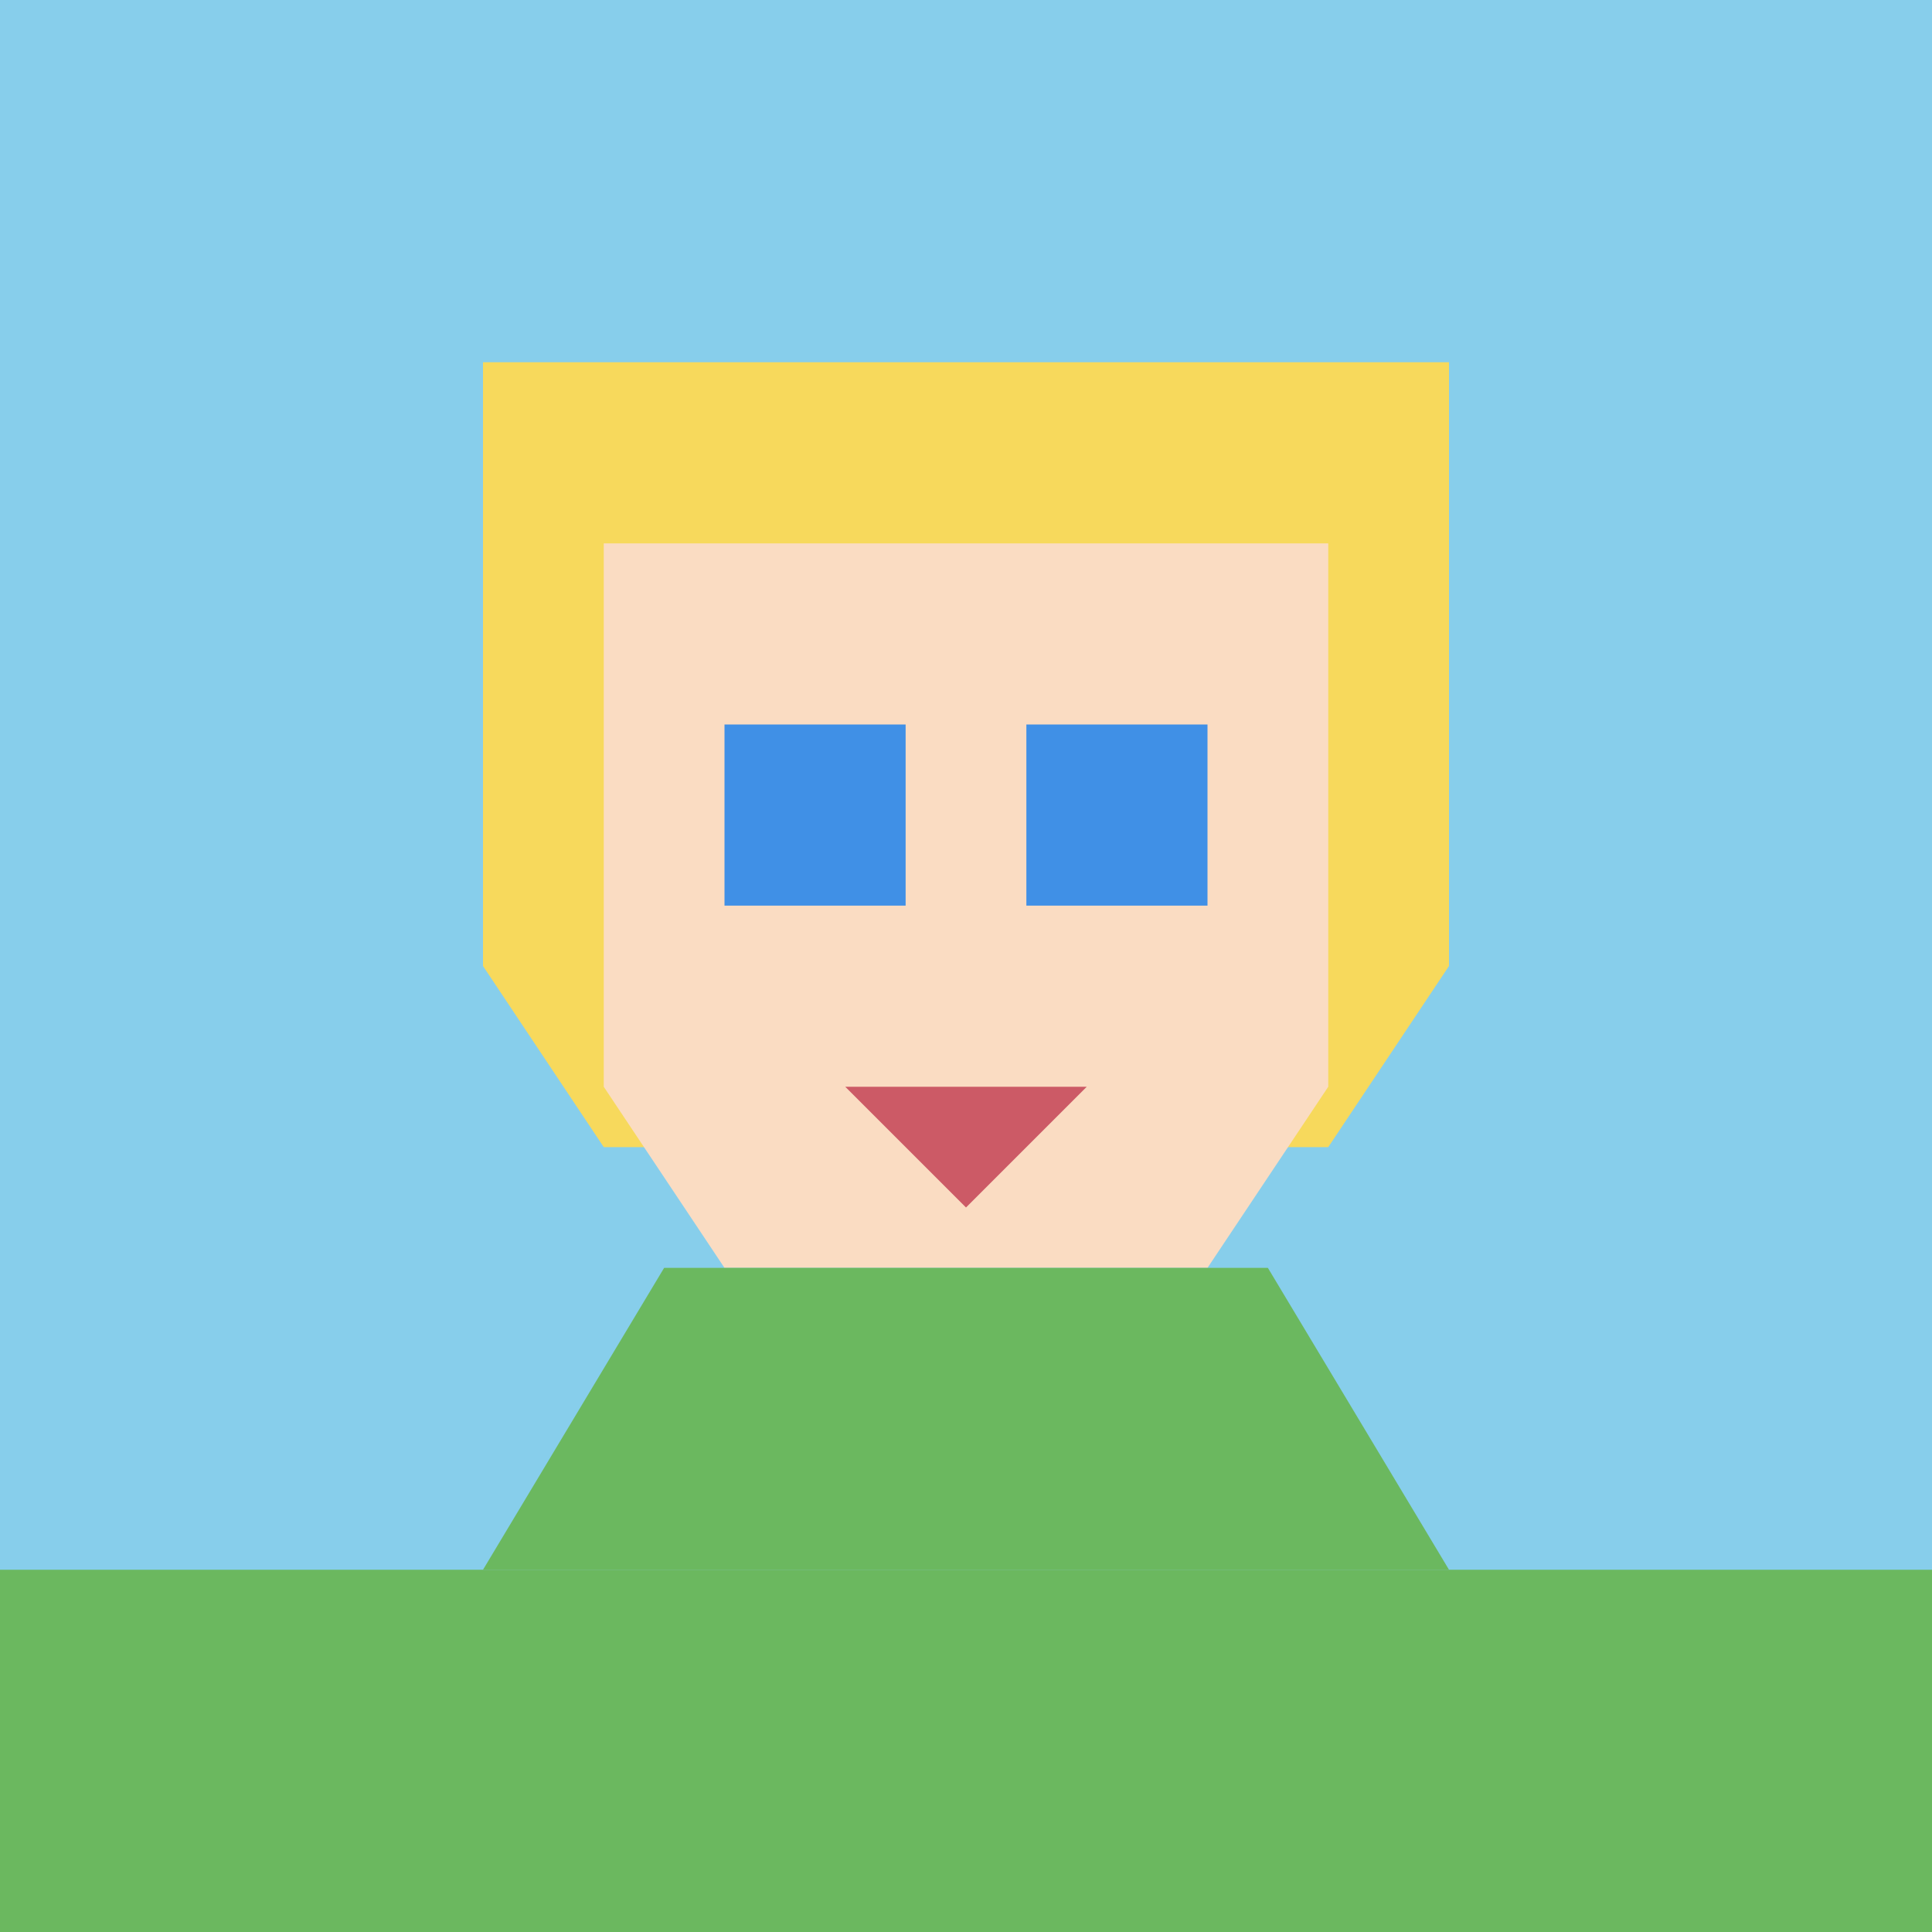
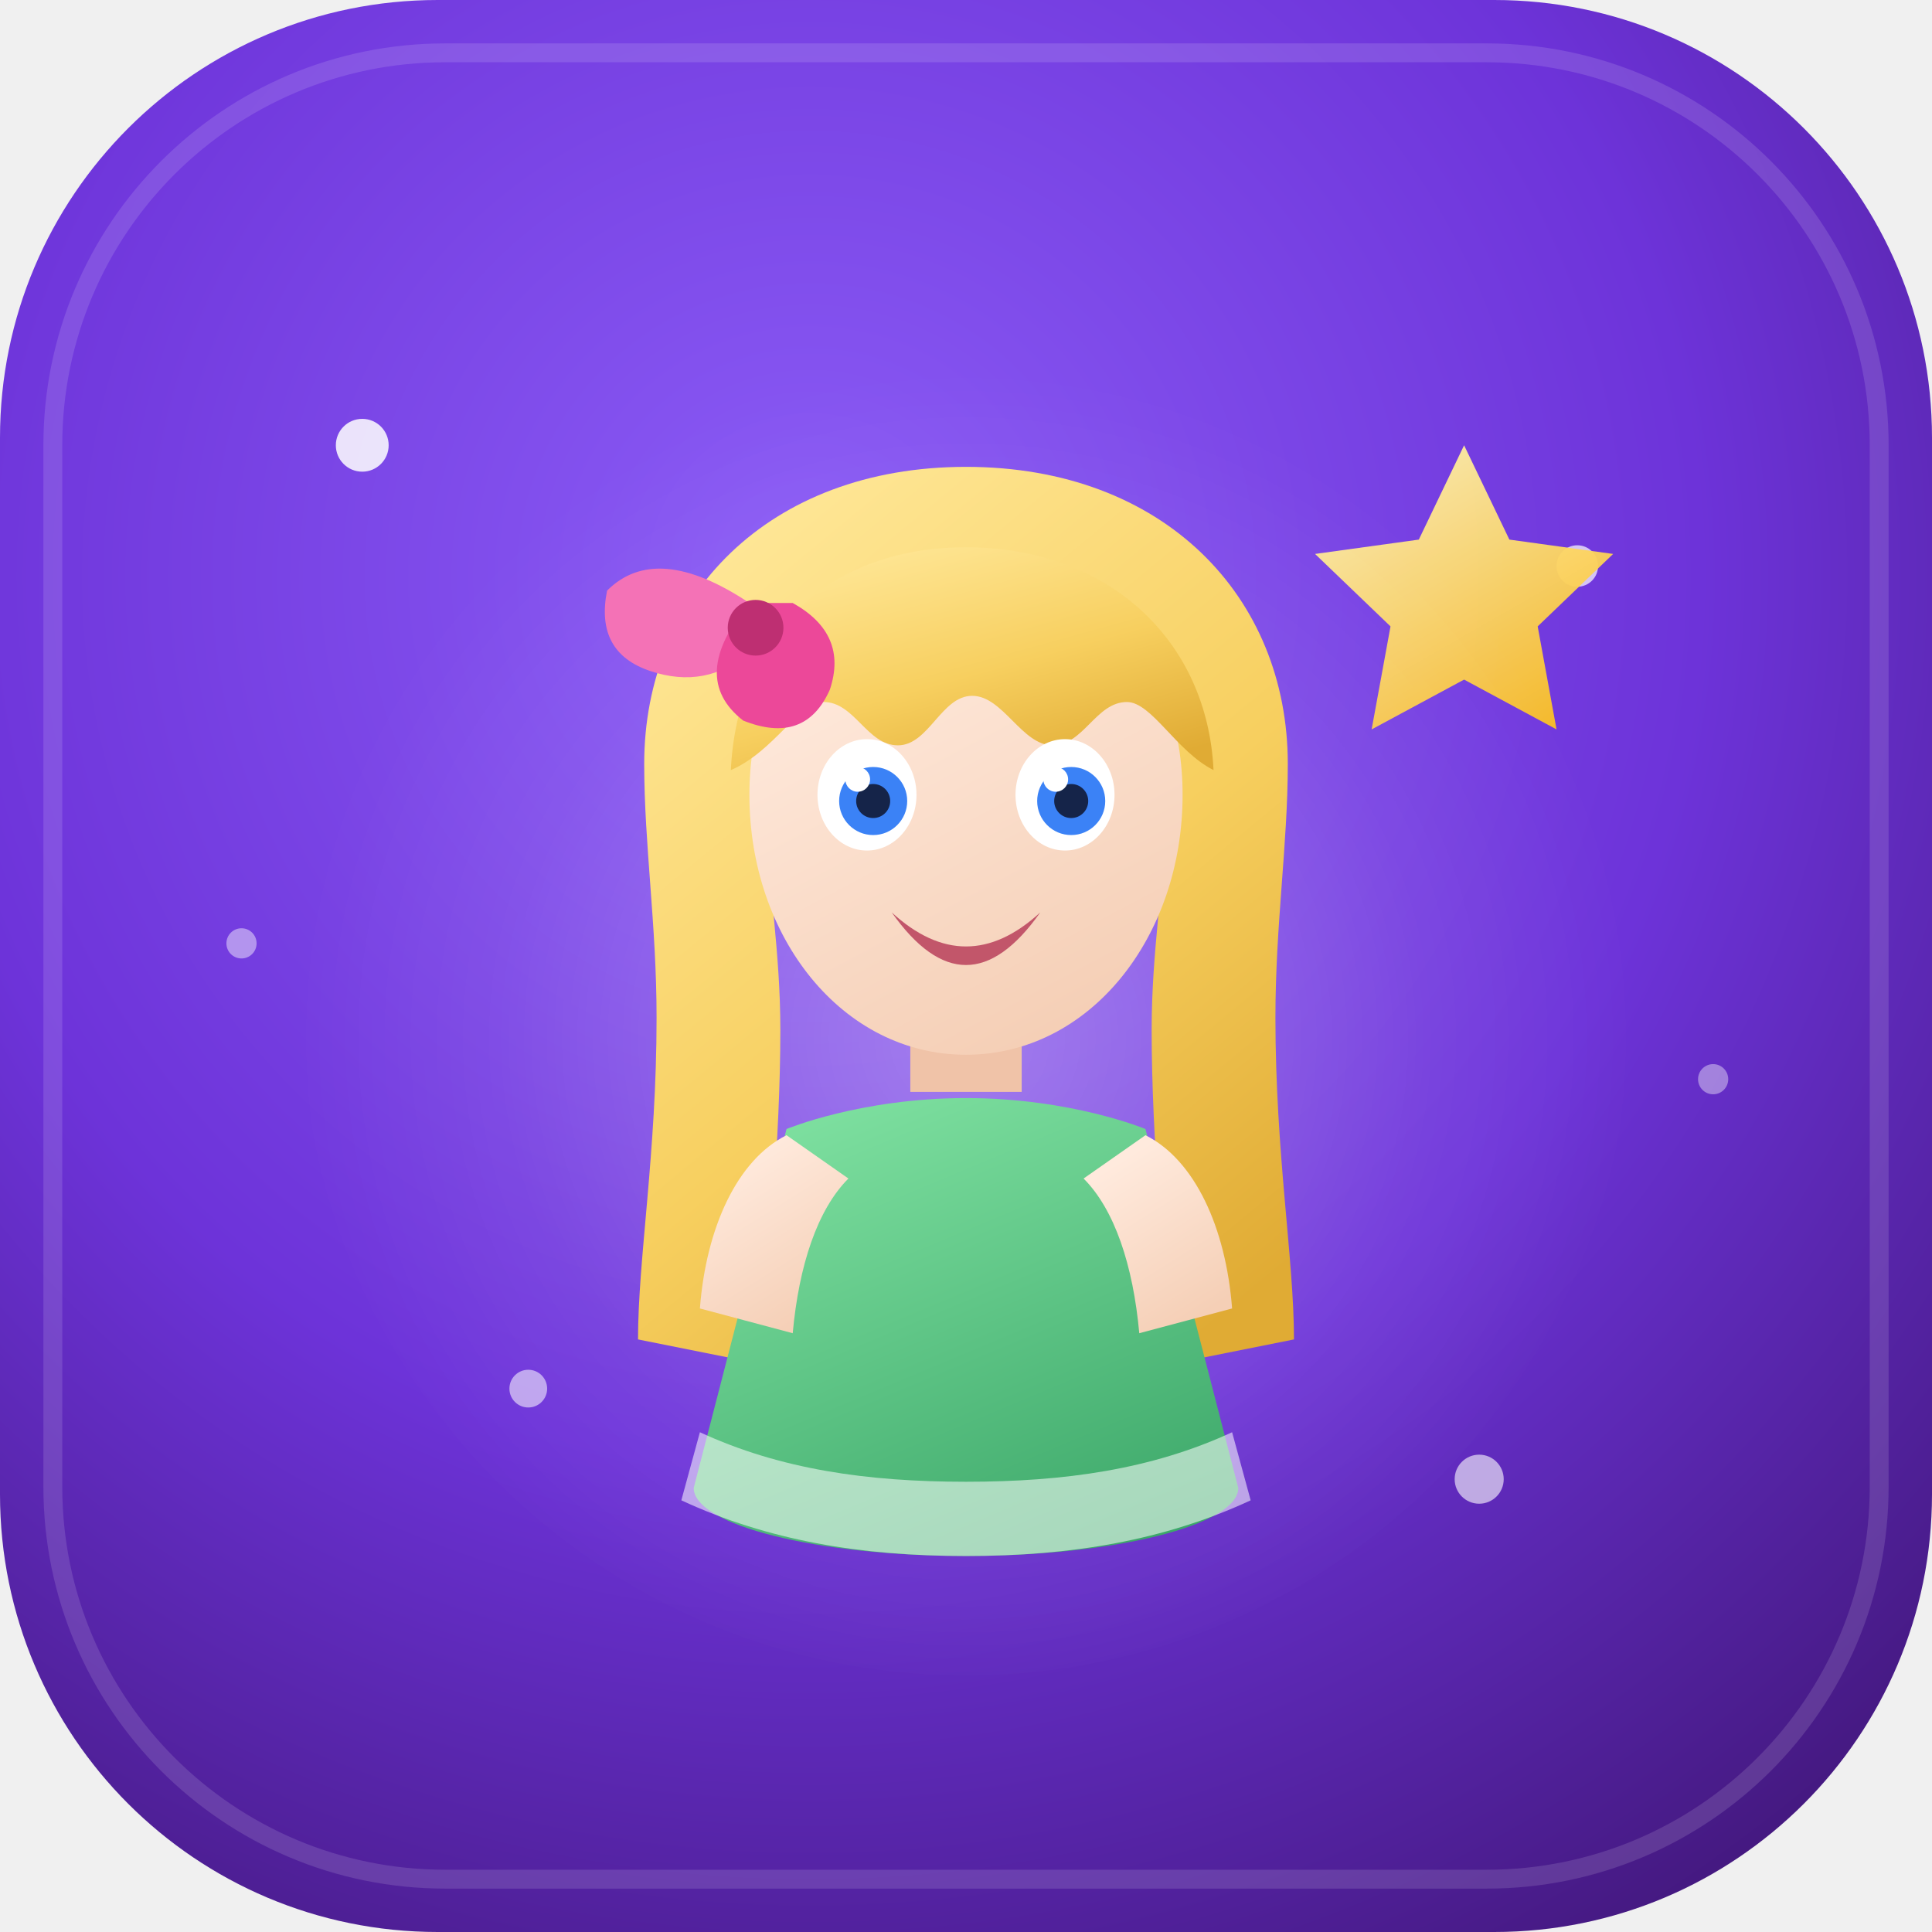
- <svg xmlns="http://www.w3.org/2000/svg" width="128" height="128" viewBox="0 0 32 32">
-   <rect width="32" height="32" fill="#87ceeb" />
-   <rect y="26" width="32" height="6" fill="#6bb85f" />
-   <path d="M8 6h16v10l-2 3H10l-2-3z" fill="#f7d95c" />
-   <path d="M10 9h12v9l-2 3h-8l-2-3z" fill="#fadcc2" />
-   <rect x="12" y="12" width="3" height="3" fill="#4090e6" />
-   <rect x="17" y="12" width="3" height="3" fill="#4090e6" />
-   <path d="M14 18h4l-2 2z" fill="#cc5a66" />
-   <path d="M11 21h10l3 5H8z" fill="#6bb85f" />
+ <svg xmlns="http://www.w3.org/2000/svg" width="512" height="512" viewBox="0 0 512 512">
+   <defs>
+     <radialGradient id="ink" cx="42%" cy="30%" r="88%">
+       <stop offset="0%" stop-color="#8b5cf6" />
+       <stop offset="52%" stop-color="#6d33d9" />
+       <stop offset="100%" stop-color="#3d1470" />
+     </radialGradient>
+     <linearGradient id="hair" x1="20%" y1="0%" x2="80%" y2="100%">
+       <stop offset="0%" stop-color="#ffe89a" />
+       <stop offset="55%" stop-color="#f7cf5f" />
+       <stop offset="100%" stop-color="#e0ab34" />
+     </linearGradient>
+     <linearGradient id="skin" x1="30%" y1="10%" x2="70%" y2="95%">
+       <stop offset="0%" stop-color="#ffeadd" />
+       <stop offset="100%" stop-color="#f5cfb6" />
+     </linearGradient>
+     <linearGradient id="dress" x1="25%" y1="0%" x2="75%" y2="100%">
+       <stop offset="0%" stop-color="#7ee0a0" />
+       <stop offset="100%" stop-color="#3da86a" />
+     </linearGradient>
+     <linearGradient id="star" x1="20%" y1="0%" x2="80%" y2="100%">
+       <stop offset="0%" stop-color="#fff3b0" />
+       <stop offset="100%" stop-color="#fbbf24" />
+     </linearGradient>
+     <radialGradient id="halo" cx="50%" cy="52%" r="50%">
+       <stop offset="0%" stop-color="#ffffff" stop-opacity=".30" />
+       <stop offset="70%" stop-color="#ffffff" stop-opacity=".06" />
+       <stop offset="100%" stop-color="#ffffff" stop-opacity="0" />
+     </radialGradient>
+   </defs>
+   <rect width="512" height="512" rx="116" fill="url(#ink)" />
+   <rect x="14" y="14" width="484" height="484" rx="104" fill="none" stroke="#ffffff" stroke-opacity=".13" stroke-width="5" />
+   <g fill="#ffffff">
+     <circle cx="96" cy="118" r="7" opacity=".85" />
+     <circle cx="418" cy="150" r="5.5" opacity=".7" />
+     <circle cx="140" cy="368" r="5" opacity=".55" />
+     <circle cx="392" cy="392" r="6.5" opacity=".6" />
+     <circle cx="64" cy="250" r="4" opacity=".45" />
+     <circle cx="454" cy="286" r="4" opacity=".4" />
+   </g>
+   <path d="M388 118 l12 25 27.5 3.8 -20 19.2 5 27.3 -24.5-13.2 -24.5 13.2 5-27.3 -20-19.2 27.5-3.8z" fill="url(#star)" opacity=".95" />
+   <circle cx="256" cy="268" r="176" fill="url(#halo)" />
+   <g transform="translate(256 250) scale(0.82) translate(-256 -250)">
+     <path d="M256 96              c-64 0 -104 42 -104 96              c0 26 4 52 4 82              c0 44 -6 78 -6 104              l40 8              c2 -34 6 -72 6 -108              c0 -26 -4 -46 -4 -66              c0 -34 26 -58 64 -58              c38 0 64 24 64 58              c0 20 -4 40 -4 66              c0 36 4 74 6 108              l40 -8              c0 -26 -6 -60 -6 -104              c0 -30 4 -56 4 -82              c0 -54 -40 -96 -104 -96z" fill="url(#hair)" />
+     <path d="M256 300              c-34 0 -58 10 -58 10              l-30 116              c0 12 40 22 88 22              s88 -10 88 -22              l-30 -116              s-24 -10 -58 -10z" fill="url(#dress)" />
+     <path d="M170 408 c26 12 54 16 86 16 s60 -4 86 -16 l6 22 c-28 13 -58 18 -92 18 s-64 -5 -92 -18z" fill="#ffffff" opacity=".55" />
+     <path d="M198 312 c-16 8 -26 30 -28 56 l30 8 c2 -22 8 -40 18 -50z" fill="url(#skin)" />
+     <path d="M314 312 c16 8 26 30 28 56 l-30 8 c-2 -22 -8 -40 -18 -50z" fill="url(#skin)" />
+     <path d="M238 264 h36 v34 h-36z" fill="#f0c3a8" />
+     <path d="M256 128              c-42 0 -70 30 -70 74              c0 46 30 84 70 84              s70 -38 70 -84              c0 -44 -28 -74 -70 -74z" fill="url(#skin)" />
+     <path d="M256 122              c-46 0 -74 30 -76 72              c14 -6 22 -22 30 -22              c10 0 14 14 24 14              c10 0 14 -16 24 -16              s16 16 26 16              c10 0 14 -14 24 -14              c8 0 16 16 28 22              c-2 -42 -34 -72 -80 -72z" fill="url(#hair)" />
+     <ellipse cx="224" cy="202" rx="16" ry="18" fill="#ffffff" />
+     <ellipse cx="288" cy="202" rx="16" ry="18" fill="#ffffff" />
+     <circle cx="226" cy="204" r="11" fill="#3b82f6" />
+     <circle cx="290" cy="204" r="11" fill="#3b82f6" />
+     <circle cx="226" cy="204" r="5.5" fill="#152449" />
+     <circle cx="290" cy="204" r="5.5" fill="#152449" />
+     <circle cx="221" cy="197" r="4" fill="#ffffff" />
+     <circle cx="285" cy="197" r="4" fill="#ffffff" />
+     <path d="M232 240 q24 22 48 0 q-24 34 -48 0z" fill="#c2566a" />
+     <g>
+       <path d="M186 140 q-30 -20 -46 -4 q-4 20 14 26 q18 6 32 -6z" fill="#f472b6" />
+       <path d="M186 140 q-20 24 -2 38 q20 8 28 -10 q6 -18 -12 -28z" fill="#ec4899" />
+       <circle cx="188" cy="148" r="9" fill="#be2f72" />
+     </g>
+   </g>
</svg>
